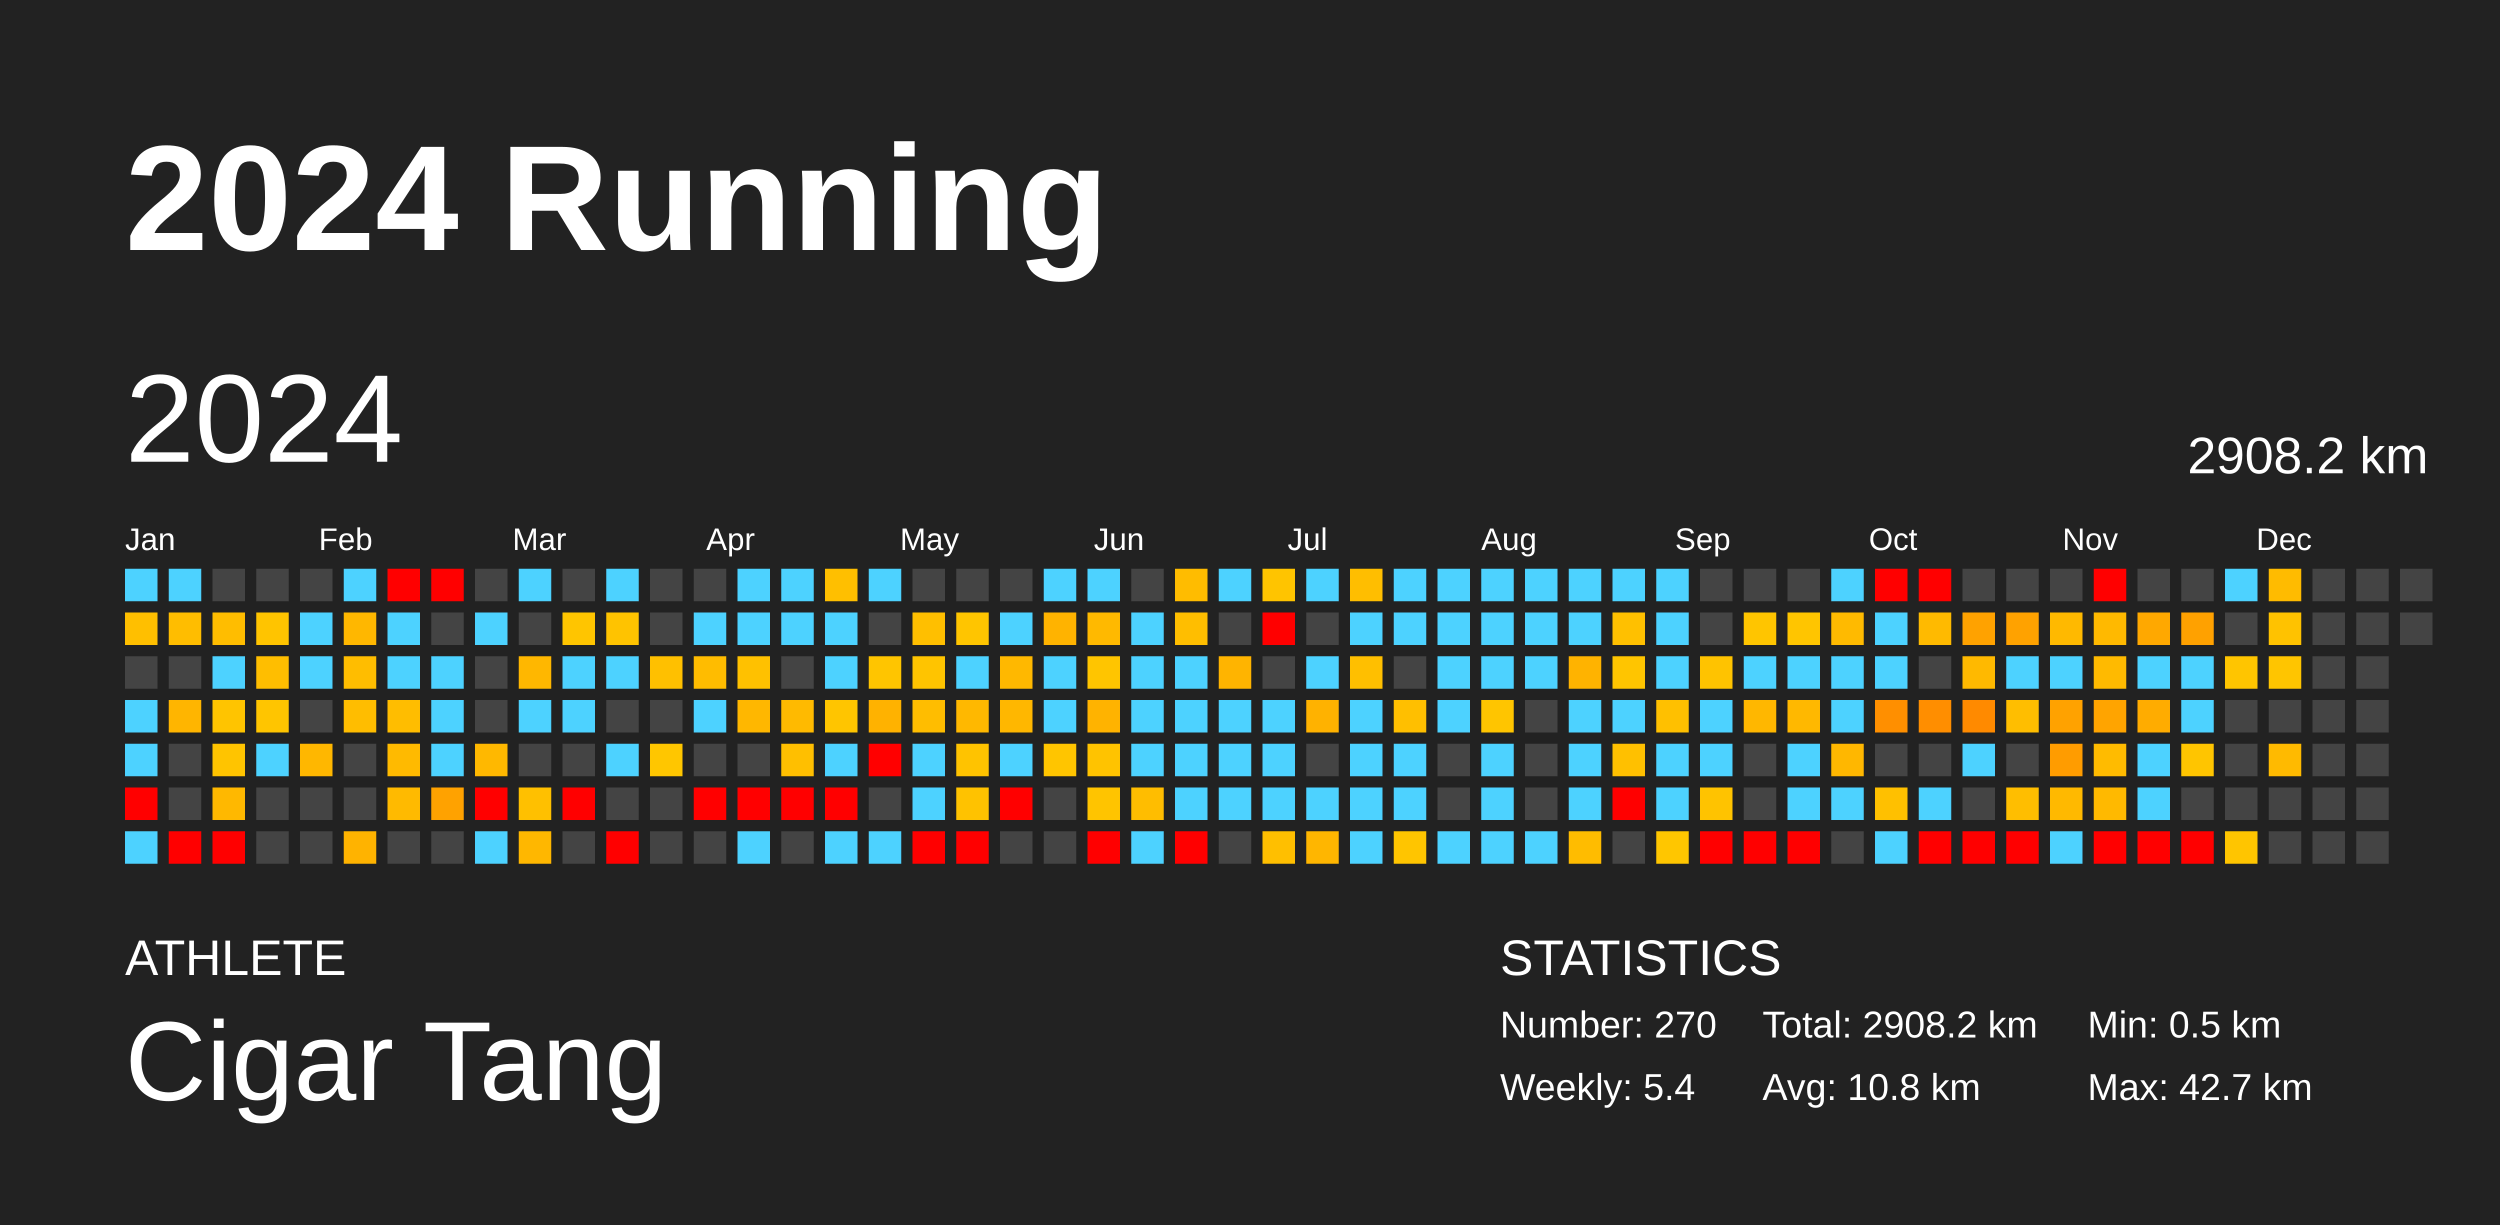
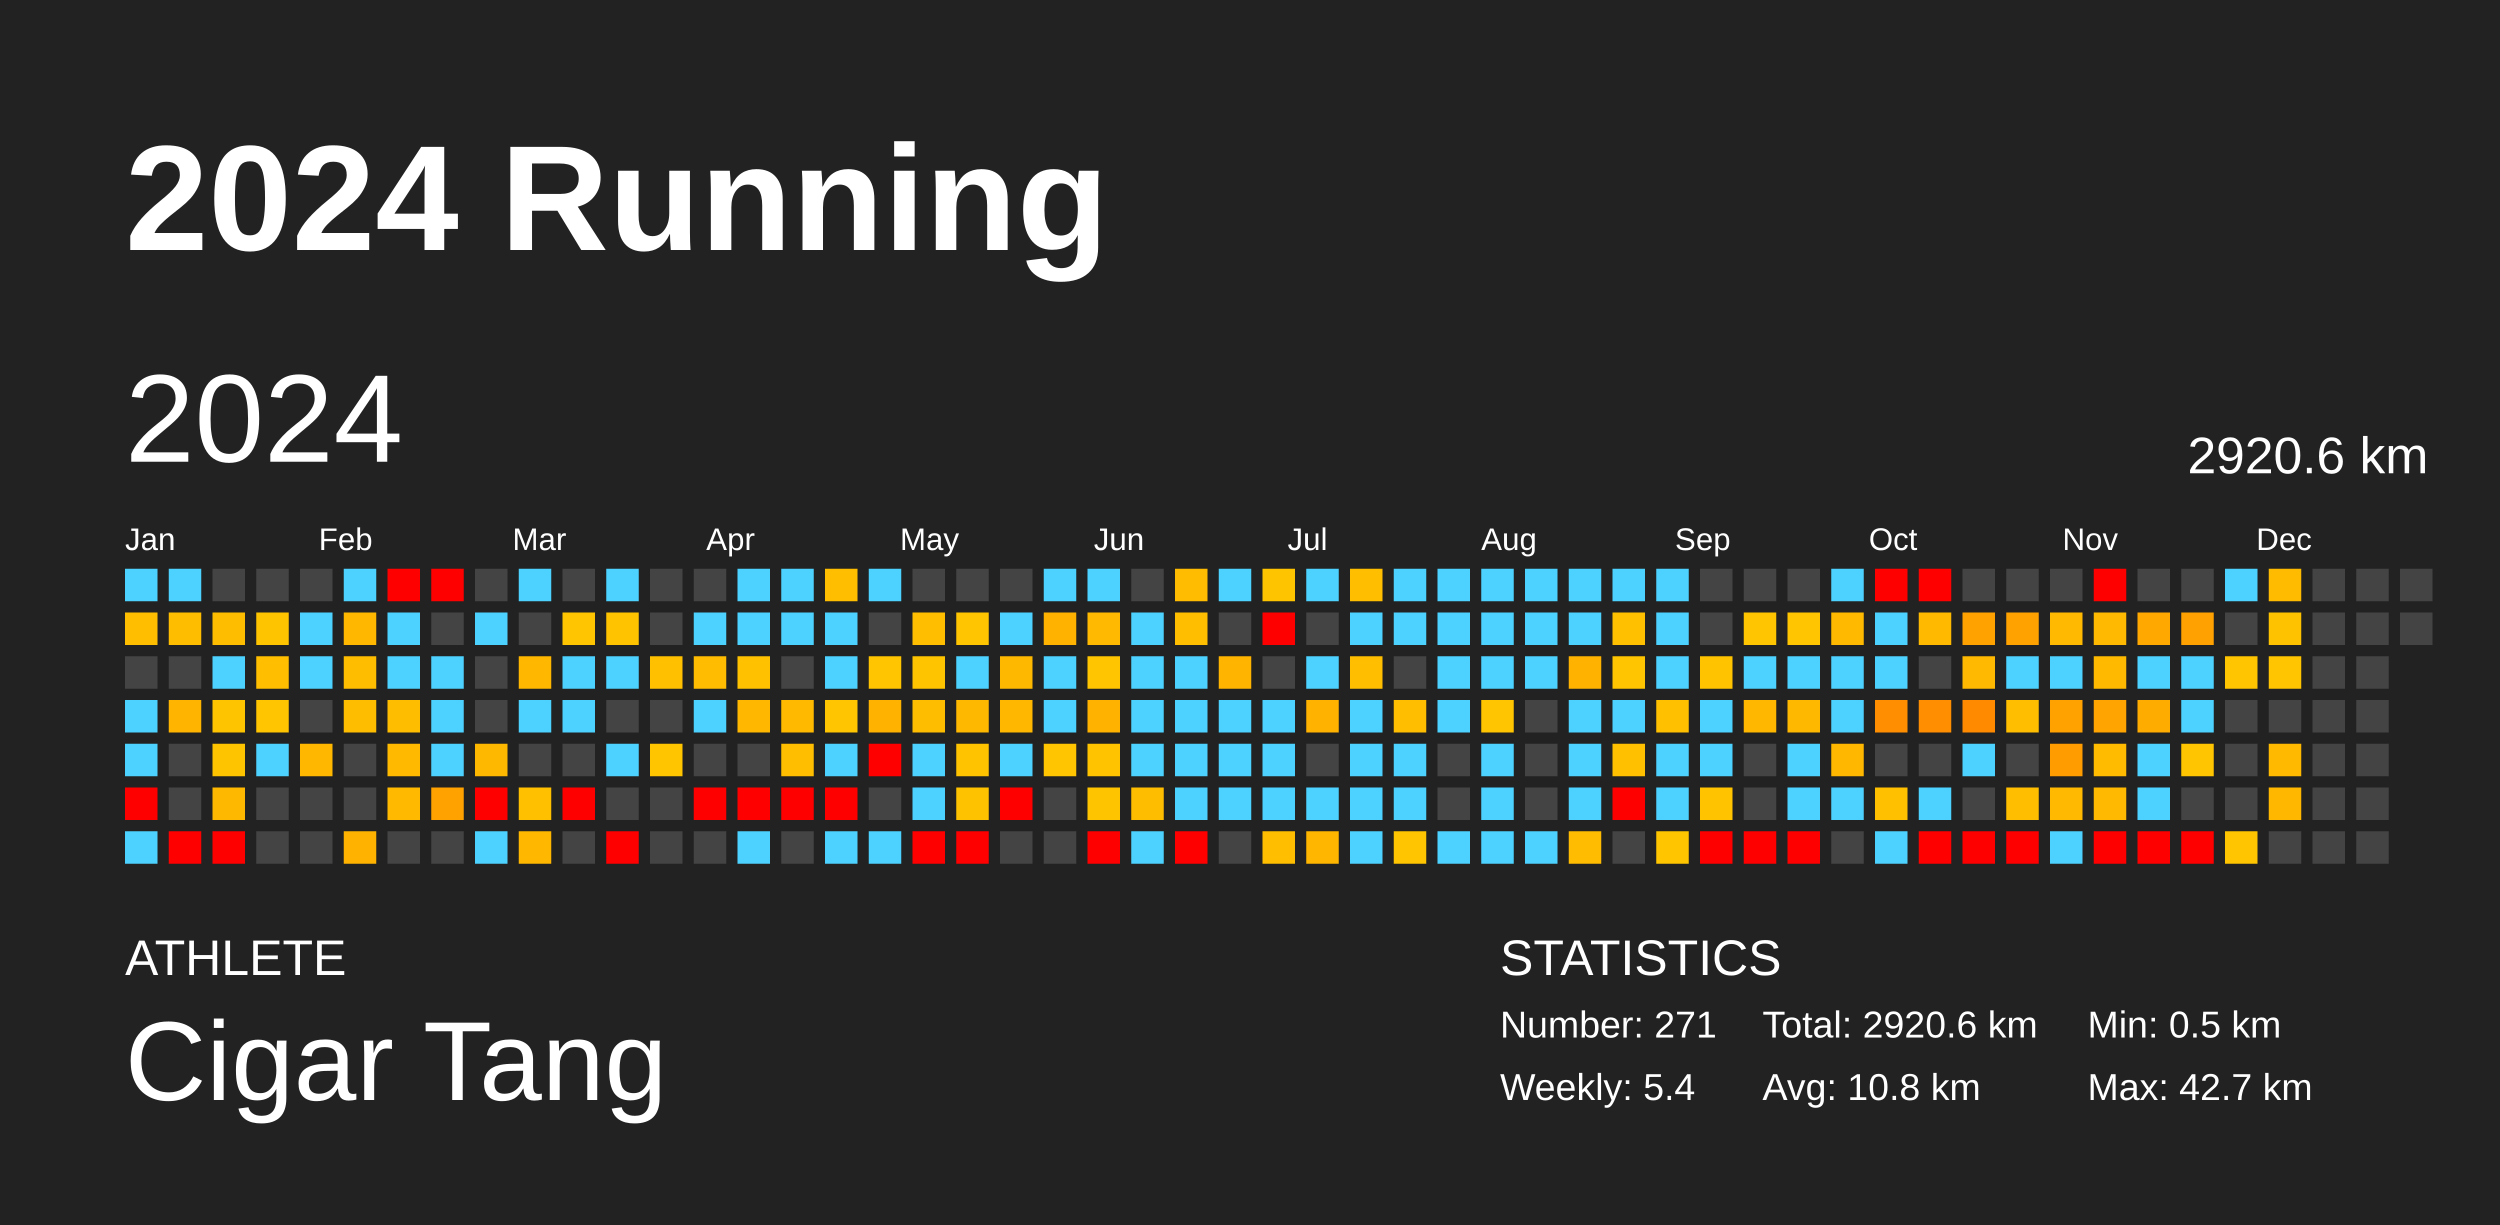
<svg xmlns="http://www.w3.org/2000/svg" baseProfile="full" height="98mm" version="1.1" viewBox="0,0,200,98" width="200mm">
  <defs />
  <rect fill="#222222" height="98" width="200" x="0" y="0" />
  <text fill="#FFFFFF" style="font-size:12px; font-family:Arial; font-weight:bold;" x="10" y="20">2024 Running</text>
  <text fill="#FFFFFF" style="font-size:4px; font-family:Arial" x="10" y="78">ATHLETE</text>
  <text fill="#FFFFFF" style="font-size:9px; font-family:Arial" x="10" y="88">Cigar Tang</text>
  <text fill="#FFFFFF" style="font-size:4px; font-family:Arial" x="120" y="78">STATISTICS</text>
-   <text fill="#FFFFFF" style="font-size:3px; font-family:Arial" x="120" y="83">Number: 270</text>
+   <text fill="#FFFFFF" style="font-size:3px; font-family:Arial" x="120" y="83">Number: 271</text>
  <text fill="#FFFFFF" style="font-size:3px; font-family:Arial" x="120" y="88">Weekly: 5.4</text>
-   <text fill="#FFFFFF" style="font-size:3px; font-family:Arial" x="141" y="83">Total: 2908.2 km</text>
+   <text fill="#FFFFFF" style="font-size:3px; font-family:Arial" x="141" y="83">Total: 2920.6 km</text>
  <text fill="#FFFFFF" style="font-size:3px; font-family:Arial" x="141" y="88">Avg: 10.8 km</text>
  <text fill="#FFFFFF" style="font-size:3px; font-family:Arial" x="167" y="83">Min: 0.5 km</text>
  <text fill="#FFFFFF" style="font-size:3px; font-family:Arial" x="167" y="88">Max: 42.7 km</text>
  <text dominant-baseline="hanging" fill="#FFFFFF" style="font-size:10.0px; font-family:Arial;" x="10" y="30">2024</text>
-   <text dominant-baseline="hanging" fill="#FFFFFF" style="font-size:4.125px; font-family:Arial;" x="175" y="35">2908.2 km</text>
+   <text dominant-baseline="hanging" fill="#FFFFFF" style="font-size:4.125px; font-family:Arial;" x="175" y="35">2920.6 km</text>
  <text fill="#FFFFFF" style="font-size:2.5px; font-family:Arial" x="10.0" y="44">Jan</text>
  <text fill="#FFFFFF" style="font-size:2.5px; font-family:Arial" x="25.5" y="44">Feb</text>
  <text fill="#FFFFFF" style="font-size:2.5px; font-family:Arial" x="41.0" y="44">Mar</text>
  <text fill="#FFFFFF" style="font-size:2.5px; font-family:Arial" x="56.5" y="44">Apr</text>
  <text fill="#FFFFFF" style="font-size:2.5px; font-family:Arial" x="72.0" y="44">May</text>
  <text fill="#FFFFFF" style="font-size:2.5px; font-family:Arial" x="87.5" y="44">Jun</text>
  <text fill="#FFFFFF" style="font-size:2.5px; font-family:Arial" x="103.0" y="44">Jul</text>
  <text fill="#FFFFFF" style="font-size:2.5px; font-family:Arial" x="118.5" y="44">Aug</text>
  <text fill="#FFFFFF" style="font-size:2.5px; font-family:Arial" x="134.0" y="44">Sep</text>
  <text fill="#FFFFFF" style="font-size:2.5px; font-family:Arial" x="149.5" y="44">Oct</text>
  <text fill="#FFFFFF" style="font-size:2.5px; font-family:Arial" x="165.0" y="44">Nov</text>
  <text fill="#FFFFFF" style="font-size:2.5px; font-family:Arial" x="180.5" y="44">Dec</text>
  <rect fill="#4dd2ff" height="2.6" width="2.6" x="10.0" y="45.5" />
  <rect fill="#ffbf00" height="2.6" width="2.6" x="10.0" y="49.0" />
  <rect fill="#444444" height="2.6" width="2.6" x="10.0" y="52.5" />
  <rect fill="#4dd2ff" height="2.6" width="2.6" x="10.0" y="56.0" />
  <rect fill="#4dd2ff" height="2.6" width="2.6" x="10.0" y="59.5" />
  <rect fill="red" height="2.6" width="2.6" x="10.0" y="63.0" />
  <rect fill="#4dd2ff" height="2.6" width="2.6" x="10.0" y="66.5" />
  <rect fill="#4dd2ff" height="2.6" width="2.6" x="13.5" y="45.5" />
  <rect fill="#ffbd00" height="2.6" width="2.6" x="13.5" y="49.0" />
  <rect fill="#444444" height="2.6" width="2.6" x="13.5" y="52.5" />
  <rect fill="#ffb500" height="2.6" width="2.6" x="13.5" y="56.0" />
  <rect fill="#444444" height="2.6" width="2.6" x="13.5" y="59.5" />
  <rect fill="#444444" height="2.6" width="2.6" x="13.5" y="63.0" />
  <rect fill="red" height="2.6" width="2.6" x="13.5" y="66.5" />
  <rect fill="#444444" height="2.6" width="2.6" x="17.0" y="45.5" />
  <rect fill="#ffbd00" height="2.6" width="2.6" x="17.0" y="49.0" />
  <rect fill="#4dd2ff" height="2.6" width="2.6" x="17.0" y="52.5" />
  <rect fill="#ffc400" height="2.6" width="2.6" x="17.0" y="56.0" />
  <rect fill="#ffc400" height="2.6" width="2.6" x="17.0" y="59.5" />
  <rect fill="#ffb800" height="2.6" width="2.6" x="17.0" y="63.0" />
  <rect fill="red" height="2.6" width="2.6" x="17.0" y="66.5" />
  <rect fill="#444444" height="2.6" width="2.6" x="20.5" y="45.5" />
  <rect fill="#ffc400" height="2.6" width="2.6" x="20.5" y="49.0" />
  <rect fill="#ffbe00" height="2.6" width="2.6" x="20.5" y="52.5" />
  <rect fill="#ffc500" height="2.6" width="2.6" x="20.5" y="56.0" />
  <rect fill="#4dd2ff" height="2.6" width="2.6" x="20.5" y="59.5" />
  <rect fill="#444444" height="2.6" width="2.6" x="20.5" y="63.0" />
  <rect fill="#444444" height="2.6" width="2.6" x="20.5" y="66.5" />
  <rect fill="#444444" height="2.6" width="2.6" x="24.0" y="45.5" />
  <rect fill="#4dd2ff" height="2.6" width="2.6" x="24.0" y="49.0" />
  <rect fill="#4dd2ff" height="2.6" width="2.6" x="24.0" y="52.5" />
  <rect fill="#444444" height="2.6" width="2.6" x="24.0" y="56.0" />
  <rect fill="#ffb700" height="2.6" width="2.6" x="24.0" y="59.5" />
  <rect fill="#444444" height="2.6" width="2.6" x="24.0" y="63.0" />
  <rect fill="#444444" height="2.6" width="2.6" x="24.0" y="66.5" />
  <rect fill="#4dd2ff" height="2.6" width="2.6" x="27.5" y="45.5" />
  <rect fill="#ffb700" height="2.6" width="2.6" x="27.5" y="49.0" />
  <rect fill="#ffbd00" height="2.6" width="2.6" x="27.5" y="52.5" />
  <rect fill="#ffbd00" height="2.6" width="2.6" x="27.5" y="56.0" />
  <rect fill="#444444" height="2.6" width="2.6" x="27.5" y="59.5" />
  <rect fill="#444444" height="2.6" width="2.6" x="27.5" y="63.0" />
  <rect fill="#ffb300" height="2.6" width="2.6" x="27.5" y="66.5" />
  <rect fill="red" height="2.6" width="2.6" x="31.0" y="45.5" />
  <rect fill="#4dd2ff" height="2.6" width="2.6" x="31.0" y="49.0" />
  <rect fill="#4dd2ff" height="2.6" width="2.6" x="31.0" y="52.5" />
  <rect fill="#ffbd00" height="2.6" width="2.6" x="31.0" y="56.0" />
  <rect fill="#ffba00" height="2.6" width="2.6" x="31.0" y="59.5" />
  <rect fill="#ffba00" height="2.6" width="2.6" x="31.0" y="63.0" />
  <rect fill="#444444" height="2.6" width="2.6" x="31.0" y="66.5" />
  <rect fill="red" height="2.6" width="2.6" x="34.5" y="45.5" />
  <rect fill="#444444" height="2.6" width="2.6" x="34.5" y="49.0" />
  <rect fill="#4dd2ff" height="2.6" width="2.6" x="34.5" y="52.5" />
  <rect fill="#4dd2ff" height="2.6" width="2.6" x="34.5" y="56.0" />
  <rect fill="#4dd2ff" height="2.6" width="2.6" x="34.5" y="59.5" />
  <rect fill="#ffa200" height="2.6" width="2.6" x="34.5" y="63.0" />
  <rect fill="#444444" height="2.6" width="2.6" x="34.5" y="66.5" />
  <rect fill="#444444" height="2.6" width="2.6" x="38.0" y="45.5" />
  <rect fill="#4dd2ff" height="2.6" width="2.6" x="38.0" y="49.0" />
  <rect fill="#444444" height="2.6" width="2.6" x="38.0" y="52.5" />
  <rect fill="#444444" height="2.6" width="2.6" x="38.0" y="56.0" />
  <rect fill="#ffb800" height="2.6" width="2.6" x="38.0" y="59.5" />
  <rect fill="red" height="2.6" width="2.6" x="38.0" y="63.0" />
  <rect fill="#4dd2ff" height="2.6" width="2.6" x="38.0" y="66.5" />
  <rect fill="#4dd2ff" height="2.6" width="2.6" x="41.5" y="45.5" />
  <rect fill="#444444" height="2.6" width="2.6" x="41.5" y="49.0" />
  <rect fill="#ffb700" height="2.6" width="2.6" x="41.5" y="52.5" />
  <rect fill="#4dd2ff" height="2.6" width="2.6" x="41.5" y="56.0" />
  <rect fill="#444444" height="2.6" width="2.6" x="41.5" y="59.5" />
  <rect fill="#ffc000" height="2.6" width="2.6" x="41.5" y="63.0" />
  <rect fill="#ffb700" height="2.6" width="2.6" x="41.5" y="66.5" />
  <rect fill="#444444" height="2.6" width="2.6" x="45.0" y="45.5" />
  <rect fill="#ffc500" height="2.6" width="2.6" x="45.0" y="49.0" />
  <rect fill="#4dd2ff" height="2.6" width="2.6" x="45.0" y="52.5" />
  <rect fill="#4dd2ff" height="2.6" width="2.6" x="45.0" y="56.0" />
  <rect fill="#444444" height="2.6" width="2.6" x="45.0" y="59.5" />
  <rect fill="red" height="2.6" width="2.6" x="45.0" y="63.0" />
  <rect fill="#444444" height="2.6" width="2.6" x="45.0" y="66.5" />
  <rect fill="#4dd2ff" height="2.6" width="2.6" x="48.5" y="45.5" />
  <rect fill="#ffc300" height="2.6" width="2.6" x="48.5" y="49.0" />
  <rect fill="#4dd2ff" height="2.6" width="2.6" x="48.5" y="52.5" />
  <rect fill="#444444" height="2.6" width="2.6" x="48.5" y="56.0" />
  <rect fill="#4dd2ff" height="2.6" width="2.6" x="48.5" y="59.5" />
  <rect fill="#444444" height="2.6" width="2.6" x="48.5" y="63.0" />
  <rect fill="red" height="2.6" width="2.6" x="48.5" y="66.5" />
  <rect fill="#444444" height="2.6" width="2.6" x="52.0" y="45.5" />
  <rect fill="#444444" height="2.6" width="2.6" x="52.0" y="49.0" />
  <rect fill="#ffc000" height="2.6" width="2.6" x="52.0" y="52.5" />
  <rect fill="#444444" height="2.6" width="2.6" x="52.0" y="56.0" />
  <rect fill="#ffc600" height="2.6" width="2.6" x="52.0" y="59.5" />
  <rect fill="#444444" height="2.6" width="2.6" x="52.0" y="63.0" />
  <rect fill="#444444" height="2.6" width="2.6" x="52.0" y="66.5" />
  <rect fill="#444444" height="2.6" width="2.6" x="55.5" y="45.5" />
  <rect fill="#4dd2ff" height="2.6" width="2.6" x="55.5" y="49.0" />
  <rect fill="#ffbc00" height="2.6" width="2.6" x="55.5" y="52.5" />
  <rect fill="#4dd2ff" height="2.6" width="2.6" x="55.5" y="56.0" />
  <rect fill="#444444" height="2.6" width="2.6" x="55.5" y="59.5" />
  <rect fill="red" height="2.6" width="2.6" x="55.5" y="63.0" />
  <rect fill="#444444" height="2.6" width="2.6" x="55.5" y="66.5" />
  <rect fill="#4dd2ff" height="2.6" width="2.6" x="59.0" y="45.5" />
  <rect fill="#4dd2ff" height="2.6" width="2.6" x="59.0" y="49.0" />
  <rect fill="#ffc100" height="2.6" width="2.6" x="59.0" y="52.5" />
  <rect fill="#ffb700" height="2.6" width="2.6" x="59.0" y="56.0" />
  <rect fill="#444444" height="2.6" width="2.6" x="59.0" y="59.5" />
  <rect fill="red" height="2.6" width="2.6" x="59.0" y="63.0" />
  <rect fill="#4dd2ff" height="2.6" width="2.6" x="59.0" y="66.5" />
  <rect fill="#4dd2ff" height="2.6" width="2.6" x="62.5" y="45.5" />
  <rect fill="#4dd2ff" height="2.6" width="2.6" x="62.5" y="49.0" />
  <rect fill="#444444" height="2.6" width="2.6" x="62.5" y="52.5" />
  <rect fill="#ffba00" height="2.6" width="2.6" x="62.5" y="56.0" />
  <rect fill="#ffbf00" height="2.6" width="2.6" x="62.5" y="59.5" />
  <rect fill="red" height="2.6" width="2.6" x="62.5" y="63.0" />
  <rect fill="#444444" height="2.6" width="2.6" x="62.5" y="66.5" />
  <rect fill="#ffbf00" height="2.6" width="2.6" x="66.0" y="45.5" />
  <rect fill="#4dd2ff" height="2.6" width="2.6" x="66.0" y="49.0" />
  <rect fill="#4dd2ff" height="2.6" width="2.6" x="66.0" y="52.5" />
  <rect fill="#ffc500" height="2.6" width="2.6" x="66.0" y="56.0" />
  <rect fill="#4dd2ff" height="2.6" width="2.6" x="66.0" y="59.5" />
  <rect fill="red" height="2.6" width="2.6" x="66.0" y="63.0" />
  <rect fill="#4dd2ff" height="2.6" width="2.6" x="66.0" y="66.5" />
  <rect fill="#4dd2ff" height="2.6" width="2.6" x="69.5" y="45.5" />
  <rect fill="#444444" height="2.6" width="2.6" x="69.5" y="49.0" />
  <rect fill="#ffc500" height="2.6" width="2.6" x="69.5" y="52.5" />
  <rect fill="#ffb200" height="2.6" width="2.6" x="69.5" y="56.0" />
  <rect fill="red" height="2.6" width="2.6" x="69.5" y="59.5" />
  <rect fill="#444444" height="2.6" width="2.6" x="69.5" y="63.0" />
  <rect fill="#4dd2ff" height="2.6" width="2.6" x="69.5" y="66.5" />
  <rect fill="#444444" height="2.6" width="2.6" x="73.0" y="45.5" />
  <rect fill="#ffbf00" height="2.6" width="2.6" x="73.0" y="49.0" />
  <rect fill="#ffc400" height="2.6" width="2.6" x="73.0" y="52.5" />
  <rect fill="#ffbd00" height="2.6" width="2.6" x="73.0" y="56.0" />
  <rect fill="#4dd2ff" height="2.6" width="2.6" x="73.0" y="59.5" />
  <rect fill="#4dd2ff" height="2.6" width="2.6" x="73.0" y="63.0" />
  <rect fill="red" height="2.6" width="2.6" x="73.0" y="66.5" />
  <rect fill="#444444" height="2.6" width="2.6" x="76.5" y="45.5" />
  <rect fill="#ffc500" height="2.6" width="2.6" x="76.5" y="49.0" />
  <rect fill="#4dd2ff" height="2.6" width="2.6" x="76.5" y="52.5" />
  <rect fill="#ffb800" height="2.6" width="2.6" x="76.5" y="56.0" />
  <rect fill="#ffc300" height="2.6" width="2.6" x="76.5" y="59.5" />
  <rect fill="#ffc200" height="2.6" width="2.6" x="76.5" y="63.0" />
  <rect fill="red" height="2.6" width="2.6" x="76.5" y="66.5" />
  <rect fill="#444444" height="2.6" width="2.6" x="80.0" y="45.5" />
  <rect fill="#4dd2ff" height="2.6" width="2.6" x="80.0" y="49.0" />
  <rect fill="#ffb800" height="2.6" width="2.6" x="80.0" y="52.5" />
  <rect fill="#ffb700" height="2.6" width="2.6" x="80.0" y="56.0" />
  <rect fill="#4dd2ff" height="2.6" width="2.6" x="80.0" y="59.5" />
  <rect fill="red" height="2.6" width="2.6" x="80.0" y="63.0" />
  <rect fill="#444444" height="2.6" width="2.6" x="80.0" y="66.5" />
  <rect fill="#4dd2ff" height="2.6" width="2.6" x="83.5" y="45.5" />
  <rect fill="#ffb300" height="2.6" width="2.6" x="83.5" y="49.0" />
  <rect fill="#4dd2ff" height="2.6" width="2.6" x="83.5" y="52.5" />
  <rect fill="#4dd2ff" height="2.6" width="2.6" x="83.5" y="56.0" />
  <rect fill="#ffc500" height="2.6" width="2.6" x="83.5" y="59.5" />
  <rect fill="#444444" height="2.6" width="2.6" x="83.5" y="63.0" />
  <rect fill="#444444" height="2.6" width="2.6" x="83.5" y="66.5" />
  <rect fill="#4dd2ff" height="2.6" width="2.6" x="87.0" y="45.5" />
  <rect fill="#ffb900" height="2.6" width="2.6" x="87.0" y="49.0" />
  <rect fill="#ffc500" height="2.6" width="2.6" x="87.0" y="52.5" />
  <rect fill="#ffb300" height="2.6" width="2.6" x="87.0" y="56.0" />
  <rect fill="#ffc300" height="2.6" width="2.6" x="87.0" y="59.5" />
  <rect fill="#ffc400" height="2.6" width="2.6" x="87.0" y="63.0" />
  <rect fill="red" height="2.6" width="2.6" x="87.0" y="66.5" />
  <rect fill="#444444" height="2.6" width="2.6" x="90.5" y="45.5" />
  <rect fill="#4dd2ff" height="2.6" width="2.6" x="90.5" y="49.0" />
  <rect fill="#4dd2ff" height="2.6" width="2.6" x="90.5" y="52.5" />
  <rect fill="#4dd2ff" height="2.6" width="2.6" x="90.5" y="56.0" />
  <rect fill="#4dd2ff" height="2.6" width="2.6" x="90.5" y="59.5" />
  <rect fill="#ffbd00" height="2.6" width="2.6" x="90.5" y="63.0" />
  <rect fill="#4dd2ff" height="2.6" width="2.6" x="90.5" y="66.5" />
  <rect fill="#ffbc00" height="2.6" width="2.6" x="94.0" y="45.5" />
  <rect fill="#ffbe00" height="2.6" width="2.6" x="94.0" y="49.0" />
  <rect fill="#4dd2ff" height="2.6" width="2.6" x="94.0" y="52.5" />
  <rect fill="#4dd2ff" height="2.6" width="2.6" x="94.0" y="56.0" />
  <rect fill="#4dd2ff" height="2.6" width="2.6" x="94.0" y="59.5" />
  <rect fill="#4dd2ff" height="2.6" width="2.6" x="94.0" y="63.0" />
  <rect fill="red" height="2.6" width="2.6" x="94.0" y="66.5" />
  <rect fill="#4dd2ff" height="2.6" width="2.6" x="97.5" y="45.5" />
  <rect fill="#444444" height="2.6" width="2.6" x="97.5" y="49.0" />
  <rect fill="#ffb400" height="2.6" width="2.6" x="97.5" y="52.5" />
  <rect fill="#4dd2ff" height="2.6" width="2.6" x="97.5" y="56.0" />
  <rect fill="#4dd2ff" height="2.6" width="2.6" x="97.5" y="59.5" />
  <rect fill="#4dd2ff" height="2.6" width="2.6" x="97.5" y="63.0" />
  <rect fill="#444444" height="2.6" width="2.6" x="97.5" y="66.5" />
  <rect fill="#ffc400" height="2.6" width="2.6" x="101.0" y="45.5" />
  <rect fill="red" height="2.6" width="2.6" x="101.0" y="49.0" />
  <rect fill="#444444" height="2.6" width="2.6" x="101.0" y="52.5" />
  <rect fill="#4dd2ff" height="2.6" width="2.6" x="101.0" y="56.0" />
  <rect fill="#4dd2ff" height="2.6" width="2.6" x="101.0" y="59.5" />
  <rect fill="#4dd2ff" height="2.6" width="2.6" x="101.0" y="63.0" />
  <rect fill="#ffbf00" height="2.6" width="2.6" x="101.0" y="66.5" />
  <rect fill="#4dd2ff" height="2.6" width="2.6" x="104.5" y="45.5" />
  <rect fill="#444444" height="2.6" width="2.6" x="104.5" y="49.0" />
  <rect fill="#4dd2ff" height="2.6" width="2.6" x="104.5" y="52.5" />
  <rect fill="#ffb200" height="2.6" width="2.6" x="104.5" y="56.0" />
  <rect fill="#444444" height="2.6" width="2.6" x="104.5" y="59.5" />
  <rect fill="#4dd2ff" height="2.6" width="2.6" x="104.5" y="63.0" />
  <rect fill="#ffb600" height="2.6" width="2.6" x="104.5" y="66.5" />
  <rect fill="#ffbe00" height="2.6" width="2.6" x="108.0" y="45.5" />
  <rect fill="#4dd2ff" height="2.6" width="2.6" x="108.0" y="49.0" />
  <rect fill="#ffbf00" height="2.6" width="2.6" x="108.0" y="52.5" />
  <rect fill="#4dd2ff" height="2.6" width="2.6" x="108.0" y="56.0" />
  <rect fill="#4dd2ff" height="2.6" width="2.6" x="108.0" y="59.5" />
  <rect fill="#4dd2ff" height="2.6" width="2.6" x="108.0" y="63.0" />
  <rect fill="#4dd2ff" height="2.6" width="2.6" x="108.0" y="66.5" />
  <rect fill="#4dd2ff" height="2.6" width="2.6" x="111.5" y="45.5" />
  <rect fill="#4dd2ff" height="2.6" width="2.6" x="111.5" y="49.0" />
  <rect fill="#444444" height="2.6" width="2.6" x="111.5" y="52.5" />
  <rect fill="#ffbf00" height="2.6" width="2.6" x="111.5" y="56.0" />
  <rect fill="#4dd2ff" height="2.6" width="2.6" x="111.5" y="59.5" />
  <rect fill="#4dd2ff" height="2.6" width="2.6" x="111.5" y="63.0" />
  <rect fill="#ffc500" height="2.6" width="2.6" x="111.5" y="66.5" />
  <rect fill="#4dd2ff" height="2.6" width="2.6" x="115.0" y="45.5" />
  <rect fill="#4dd2ff" height="2.6" width="2.6" x="115.0" y="49.0" />
  <rect fill="#4dd2ff" height="2.6" width="2.6" x="115.0" y="52.5" />
  <rect fill="#4dd2ff" height="2.6" width="2.6" x="115.0" y="56.0" />
  <rect fill="#444444" height="2.6" width="2.6" x="115.0" y="59.5" />
  <rect fill="#444444" height="2.6" width="2.6" x="115.0" y="63.0" />
  <rect fill="#4dd2ff" height="2.6" width="2.6" x="115.0" y="66.5" />
  <rect fill="#4dd2ff" height="2.6" width="2.6" x="118.5" y="45.5" />
  <rect fill="#4dd2ff" height="2.6" width="2.6" x="118.5" y="49.0" />
  <rect fill="#4dd2ff" height="2.6" width="2.6" x="118.5" y="52.5" />
  <rect fill="#ffc500" height="2.6" width="2.6" x="118.5" y="56.0" />
  <rect fill="#4dd2ff" height="2.6" width="2.6" x="118.5" y="59.5" />
  <rect fill="#4dd2ff" height="2.6" width="2.6" x="118.5" y="63.0" />
  <rect fill="#4dd2ff" height="2.6" width="2.6" x="118.5" y="66.5" />
  <rect fill="#4dd2ff" height="2.6" width="2.6" x="122.0" y="45.5" />
  <rect fill="#4dd2ff" height="2.6" width="2.6" x="122.0" y="49.0" />
  <rect fill="#4dd2ff" height="2.6" width="2.6" x="122.0" y="52.5" />
  <rect fill="#444444" height="2.6" width="2.6" x="122.0" y="56.0" />
  <rect fill="#444444" height="2.6" width="2.6" x="122.0" y="59.5" />
  <rect fill="#444444" height="2.6" width="2.6" x="122.0" y="63.0" />
  <rect fill="#4dd2ff" height="2.6" width="2.6" x="122.0" y="66.5" />
  <rect fill="#4dd2ff" height="2.6" width="2.6" x="125.5" y="45.5" />
  <rect fill="#4dd2ff" height="2.6" width="2.6" x="125.5" y="49.0" />
  <rect fill="#ffb300" height="2.6" width="2.6" x="125.5" y="52.5" />
  <rect fill="#4dd2ff" height="2.6" width="2.6" x="125.5" y="56.0" />
  <rect fill="#4dd2ff" height="2.6" width="2.6" x="125.5" y="59.5" />
  <rect fill="#4dd2ff" height="2.6" width="2.6" x="125.5" y="63.0" />
  <rect fill="#ffbc00" height="2.6" width="2.6" x="125.5" y="66.5" />
  <rect fill="#4dd2ff" height="2.6" width="2.6" x="129.0" y="45.5" />
  <rect fill="#ffc000" height="2.6" width="2.6" x="129.0" y="49.0" />
  <rect fill="#ffc500" height="2.6" width="2.6" x="129.0" y="52.5" />
  <rect fill="#4dd2ff" height="2.6" width="2.6" x="129.0" y="56.0" />
  <rect fill="#ffc000" height="2.6" width="2.6" x="129.0" y="59.5" />
  <rect fill="red" height="2.6" width="2.6" x="129.0" y="63.0" />
  <rect fill="#444444" height="2.6" width="2.6" x="129.0" y="66.5" />
  <rect fill="#4dd2ff" height="2.6" width="2.6" x="132.5" y="45.5" />
  <rect fill="#4dd2ff" height="2.6" width="2.6" x="132.5" y="49.0" />
  <rect fill="#4dd2ff" height="2.6" width="2.6" x="132.5" y="52.5" />
  <rect fill="#ffc000" height="2.6" width="2.6" x="132.5" y="56.0" />
  <rect fill="#4dd2ff" height="2.6" width="2.6" x="132.5" y="59.5" />
  <rect fill="#4dd2ff" height="2.6" width="2.6" x="132.5" y="63.0" />
  <rect fill="#ffc600" height="2.6" width="2.6" x="132.5" y="66.5" />
  <rect fill="#444444" height="2.6" width="2.6" x="136.0" y="45.5" />
  <rect fill="#444444" height="2.6" width="2.6" x="136.0" y="49.0" />
  <rect fill="#ffc300" height="2.6" width="2.6" x="136.0" y="52.5" />
  <rect fill="#4dd2ff" height="2.6" width="2.6" x="136.0" y="56.0" />
  <rect fill="#4dd2ff" height="2.6" width="2.6" x="136.0" y="59.5" />
  <rect fill="#ffc300" height="2.6" width="2.6" x="136.0" y="63.0" />
  <rect fill="red" height="2.6" width="2.6" x="136.0" y="66.5" />
  <rect fill="#444444" height="2.6" width="2.6" x="139.5" y="45.5" />
  <rect fill="#ffc500" height="2.6" width="2.6" x="139.5" y="49.0" />
  <rect fill="#4dd2ff" height="2.6" width="2.6" x="139.5" y="52.5" />
  <rect fill="#ffb700" height="2.6" width="2.6" x="139.5" y="56.0" />
  <rect fill="#444444" height="2.6" width="2.6" x="139.5" y="59.5" />
  <rect fill="#444444" height="2.6" width="2.6" x="139.5" y="63.0" />
  <rect fill="red" height="2.6" width="2.6" x="139.5" y="66.5" />
  <rect fill="#444444" height="2.6" width="2.6" x="143.0" y="45.5" />
  <rect fill="#ffc500" height="2.6" width="2.6" x="143.0" y="49.0" />
  <rect fill="#4dd2ff" height="2.6" width="2.6" x="143.0" y="52.5" />
  <rect fill="#ffb800" height="2.6" width="2.6" x="143.0" y="56.0" />
  <rect fill="#4dd2ff" height="2.6" width="2.6" x="143.0" y="59.5" />
  <rect fill="#4dd2ff" height="2.6" width="2.6" x="143.0" y="63.0" />
  <rect fill="red" height="2.6" width="2.6" x="143.0" y="66.5" />
  <rect fill="#4dd2ff" height="2.6" width="2.6" x="146.5" y="45.5" />
  <rect fill="#ffba00" height="2.6" width="2.6" x="146.5" y="49.0" />
  <rect fill="#4dd2ff" height="2.6" width="2.6" x="146.5" y="52.5" />
  <rect fill="#4dd2ff" height="2.6" width="2.6" x="146.5" y="56.0" />
  <rect fill="#ffb700" height="2.6" width="2.6" x="146.5" y="59.5" />
  <rect fill="#4dd2ff" height="2.6" width="2.6" x="146.5" y="63.0" />
  <rect fill="#444444" height="2.6" width="2.6" x="146.5" y="66.5" />
  <rect fill="red" height="2.6" width="2.6" x="150.0" y="45.5" />
  <rect fill="#4dd2ff" height="2.6" width="2.6" x="150.0" y="49.0" />
  <rect fill="#4dd2ff" height="2.6" width="2.6" x="150.0" y="52.5" />
  <rect fill="#ff8f00" height="2.6" width="2.6" x="150.0" y="56.0" />
  <rect fill="#444444" height="2.6" width="2.6" x="150.0" y="59.5" />
  <rect fill="#ffc000" height="2.6" width="2.6" x="150.0" y="63.0" />
  <rect fill="#4dd2ff" height="2.6" width="2.6" x="150.0" y="66.5" />
  <rect fill="red" height="2.6" width="2.6" x="153.5" y="45.5" />
  <rect fill="#ffba00" height="2.6" width="2.6" x="153.5" y="49.0" />
  <rect fill="#444444" height="2.6" width="2.6" x="153.5" y="52.5" />
  <rect fill="#ff8e00" height="2.6" width="2.6" x="153.5" y="56.0" />
  <rect fill="#444444" height="2.6" width="2.6" x="153.5" y="59.5" />
  <rect fill="#4dd2ff" height="2.6" width="2.6" x="153.5" y="63.0" />
  <rect fill="red" height="2.6" width="2.6" x="153.5" y="66.5" />
  <rect fill="#444444" height="2.6" width="2.6" x="157.0" y="45.5" />
  <rect fill="#ffa200" height="2.6" width="2.6" x="157.0" y="49.0" />
  <rect fill="#ffb900" height="2.6" width="2.6" x="157.0" y="52.5" />
  <rect fill="#ff8a00" height="2.6" width="2.6" x="157.0" y="56.0" />
  <rect fill="#4dd2ff" height="2.6" width="2.6" x="157.0" y="59.5" />
  <rect fill="#444444" height="2.6" width="2.6" x="157.0" y="63.0" />
  <rect fill="red" height="2.6" width="2.6" x="157.0" y="66.5" />
  <rect fill="#444444" height="2.6" width="2.6" x="160.5" y="45.5" />
  <rect fill="#ffa200" height="2.6" width="2.6" x="160.5" y="49.0" />
  <rect fill="#4dd2ff" height="2.6" width="2.6" x="160.5" y="52.5" />
  <rect fill="#ffbe00" height="2.6" width="2.6" x="160.5" y="56.0" />
  <rect fill="#444444" height="2.6" width="2.6" x="160.5" y="59.5" />
  <rect fill="#ffbe00" height="2.6" width="2.6" x="160.5" y="63.0" />
  <rect fill="red" height="2.6" width="2.6" x="160.5" y="66.5" />
  <rect fill="#444444" height="2.6" width="2.6" x="164.0" y="45.5" />
  <rect fill="#ffb900" height="2.6" width="2.6" x="164.0" y="49.0" />
  <rect fill="#4dd2ff" height="2.6" width="2.6" x="164.0" y="52.5" />
  <rect fill="#ffa200" height="2.6" width="2.6" x="164.0" y="56.0" />
  <rect fill="#ff9c00" height="2.6" width="2.6" x="164.0" y="59.5" />
  <rect fill="#ffb900" height="2.6" width="2.6" x="164.0" y="63.0" />
  <rect fill="#4dd2ff" height="2.6" width="2.6" x="164.0" y="66.5" />
  <rect fill="red" height="2.6" width="2.6" x="167.5" y="45.5" />
  <rect fill="#ffb900" height="2.6" width="2.6" x="167.5" y="49.0" />
  <rect fill="#ffba00" height="2.6" width="2.6" x="167.5" y="52.5" />
  <rect fill="#ffa400" height="2.6" width="2.6" x="167.5" y="56.0" />
  <rect fill="#ffbb00" height="2.6" width="2.6" x="167.5" y="59.5" />
  <rect fill="#ffb900" height="2.6" width="2.6" x="167.5" y="63.0" />
  <rect fill="red" height="2.6" width="2.6" x="167.5" y="66.5" />
  <rect fill="#444444" height="2.6" width="2.6" x="171.0" y="45.5" />
  <rect fill="#ffa800" height="2.6" width="2.6" x="171.0" y="49.0" />
  <rect fill="#4dd2ff" height="2.6" width="2.6" x="171.0" y="52.5" />
  <rect fill="#ffac00" height="2.6" width="2.6" x="171.0" y="56.0" />
  <rect fill="#4dd2ff" height="2.6" width="2.6" x="171.0" y="59.5" />
  <rect fill="#4dd2ff" height="2.6" width="2.6" x="171.0" y="63.0" />
  <rect fill="red" height="2.6" width="2.6" x="171.0" y="66.5" />
  <rect fill="#444444" height="2.6" width="2.6" x="174.5" y="45.5" />
  <rect fill="#ffa100" height="2.6" width="2.6" x="174.5" y="49.0" />
  <rect fill="#4dd2ff" height="2.6" width="2.6" x="174.5" y="52.5" />
  <rect fill="#4dd2ff" height="2.6" width="2.6" x="174.5" y="56.0" />
  <rect fill="#ffc500" height="2.6" width="2.6" x="174.5" y="59.5" />
  <rect fill="#444444" height="2.6" width="2.6" x="174.5" y="63.0" />
  <rect fill="red" height="2.6" width="2.6" x="174.5" y="66.5" />
  <rect fill="#4dd2ff" height="2.6" width="2.6" x="178.0" y="45.5" />
  <rect fill="#444444" height="2.6" width="2.6" x="178.0" y="49.0" />
  <rect fill="#ffc500" height="2.6" width="2.6" x="178.0" y="52.5" />
  <rect fill="#444444" height="2.6" width="2.6" x="178.0" y="56.0" />
  <rect fill="#444444" height="2.6" width="2.6" x="178.0" y="59.5" />
  <rect fill="#444444" height="2.6" width="2.6" x="178.0" y="63.0" />
  <rect fill="#ffc500" height="2.6" width="2.6" x="178.0" y="66.5" />
  <rect fill="#ffbb00" height="2.6" width="2.6" x="181.5" y="45.5" />
  <rect fill="#ffc200" height="2.6" width="2.6" x="181.5" y="49.0" />
  <rect fill="#ffc500" height="2.6" width="2.6" x="181.5" y="52.5" />
  <rect fill="#444444" height="2.6" width="2.6" x="181.5" y="56.0" />
  <rect fill="#ffba00" height="2.6" width="2.6" x="181.5" y="59.5" />
-   <rect fill="#444444" height="2.6" width="2.6" x="181.5" y="63.0" />
+   <rect fill="#ffb700" height="2.6" width="2.6" x="181.5" y="63.0" />
  <rect fill="#444444" height="2.6" width="2.6" x="181.5" y="66.5" />
  <rect fill="#444444" height="2.6" width="2.6" x="185.0" y="45.5" />
  <rect fill="#444444" height="2.6" width="2.6" x="185.0" y="49.0" />
  <rect fill="#444444" height="2.6" width="2.6" x="185.0" y="52.5" />
  <rect fill="#444444" height="2.6" width="2.6" x="185.0" y="56.0" />
  <rect fill="#444444" height="2.6" width="2.6" x="185.0" y="59.5" />
  <rect fill="#444444" height="2.6" width="2.6" x="185.0" y="63.0" />
  <rect fill="#444444" height="2.6" width="2.6" x="185.0" y="66.5" />
  <rect fill="#444444" height="2.6" width="2.6" x="188.5" y="45.5" />
  <rect fill="#444444" height="2.6" width="2.6" x="188.5" y="49.0" />
  <rect fill="#444444" height="2.6" width="2.6" x="188.5" y="52.5" />
  <rect fill="#444444" height="2.6" width="2.6" x="188.5" y="56.0" />
  <rect fill="#444444" height="2.6" width="2.6" x="188.5" y="59.5" />
  <rect fill="#444444" height="2.6" width="2.6" x="188.5" y="63.0" />
  <rect fill="#444444" height="2.6" width="2.6" x="188.5" y="66.5" />
  <rect fill="#444444" height="2.6" width="2.6" x="192.0" y="45.5" />
  <rect fill="#444444" height="2.6" width="2.6" x="192.0" y="49.0" />
</svg>
